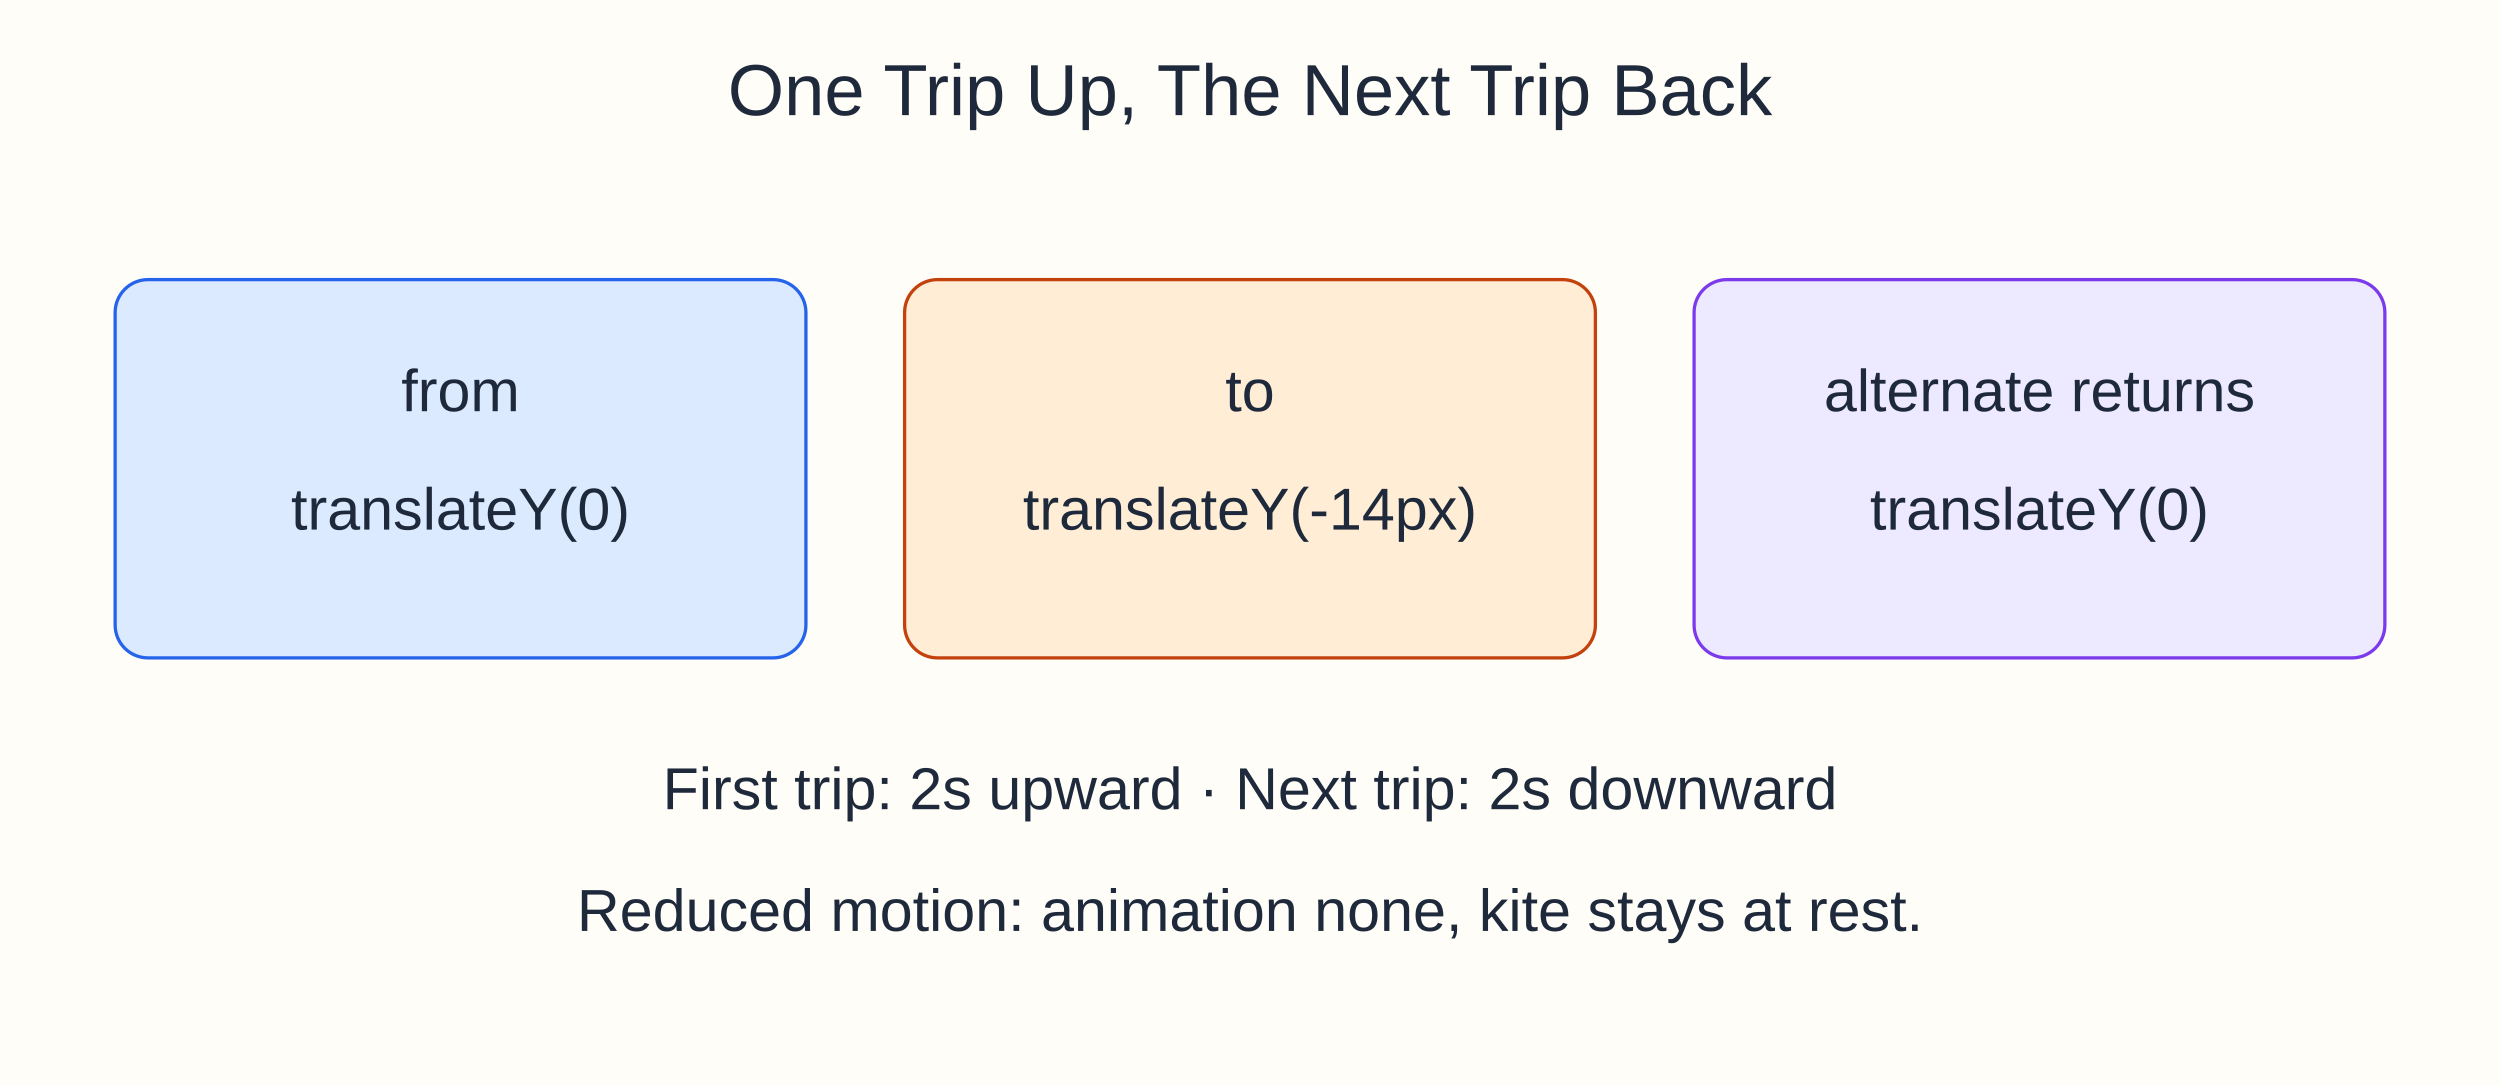
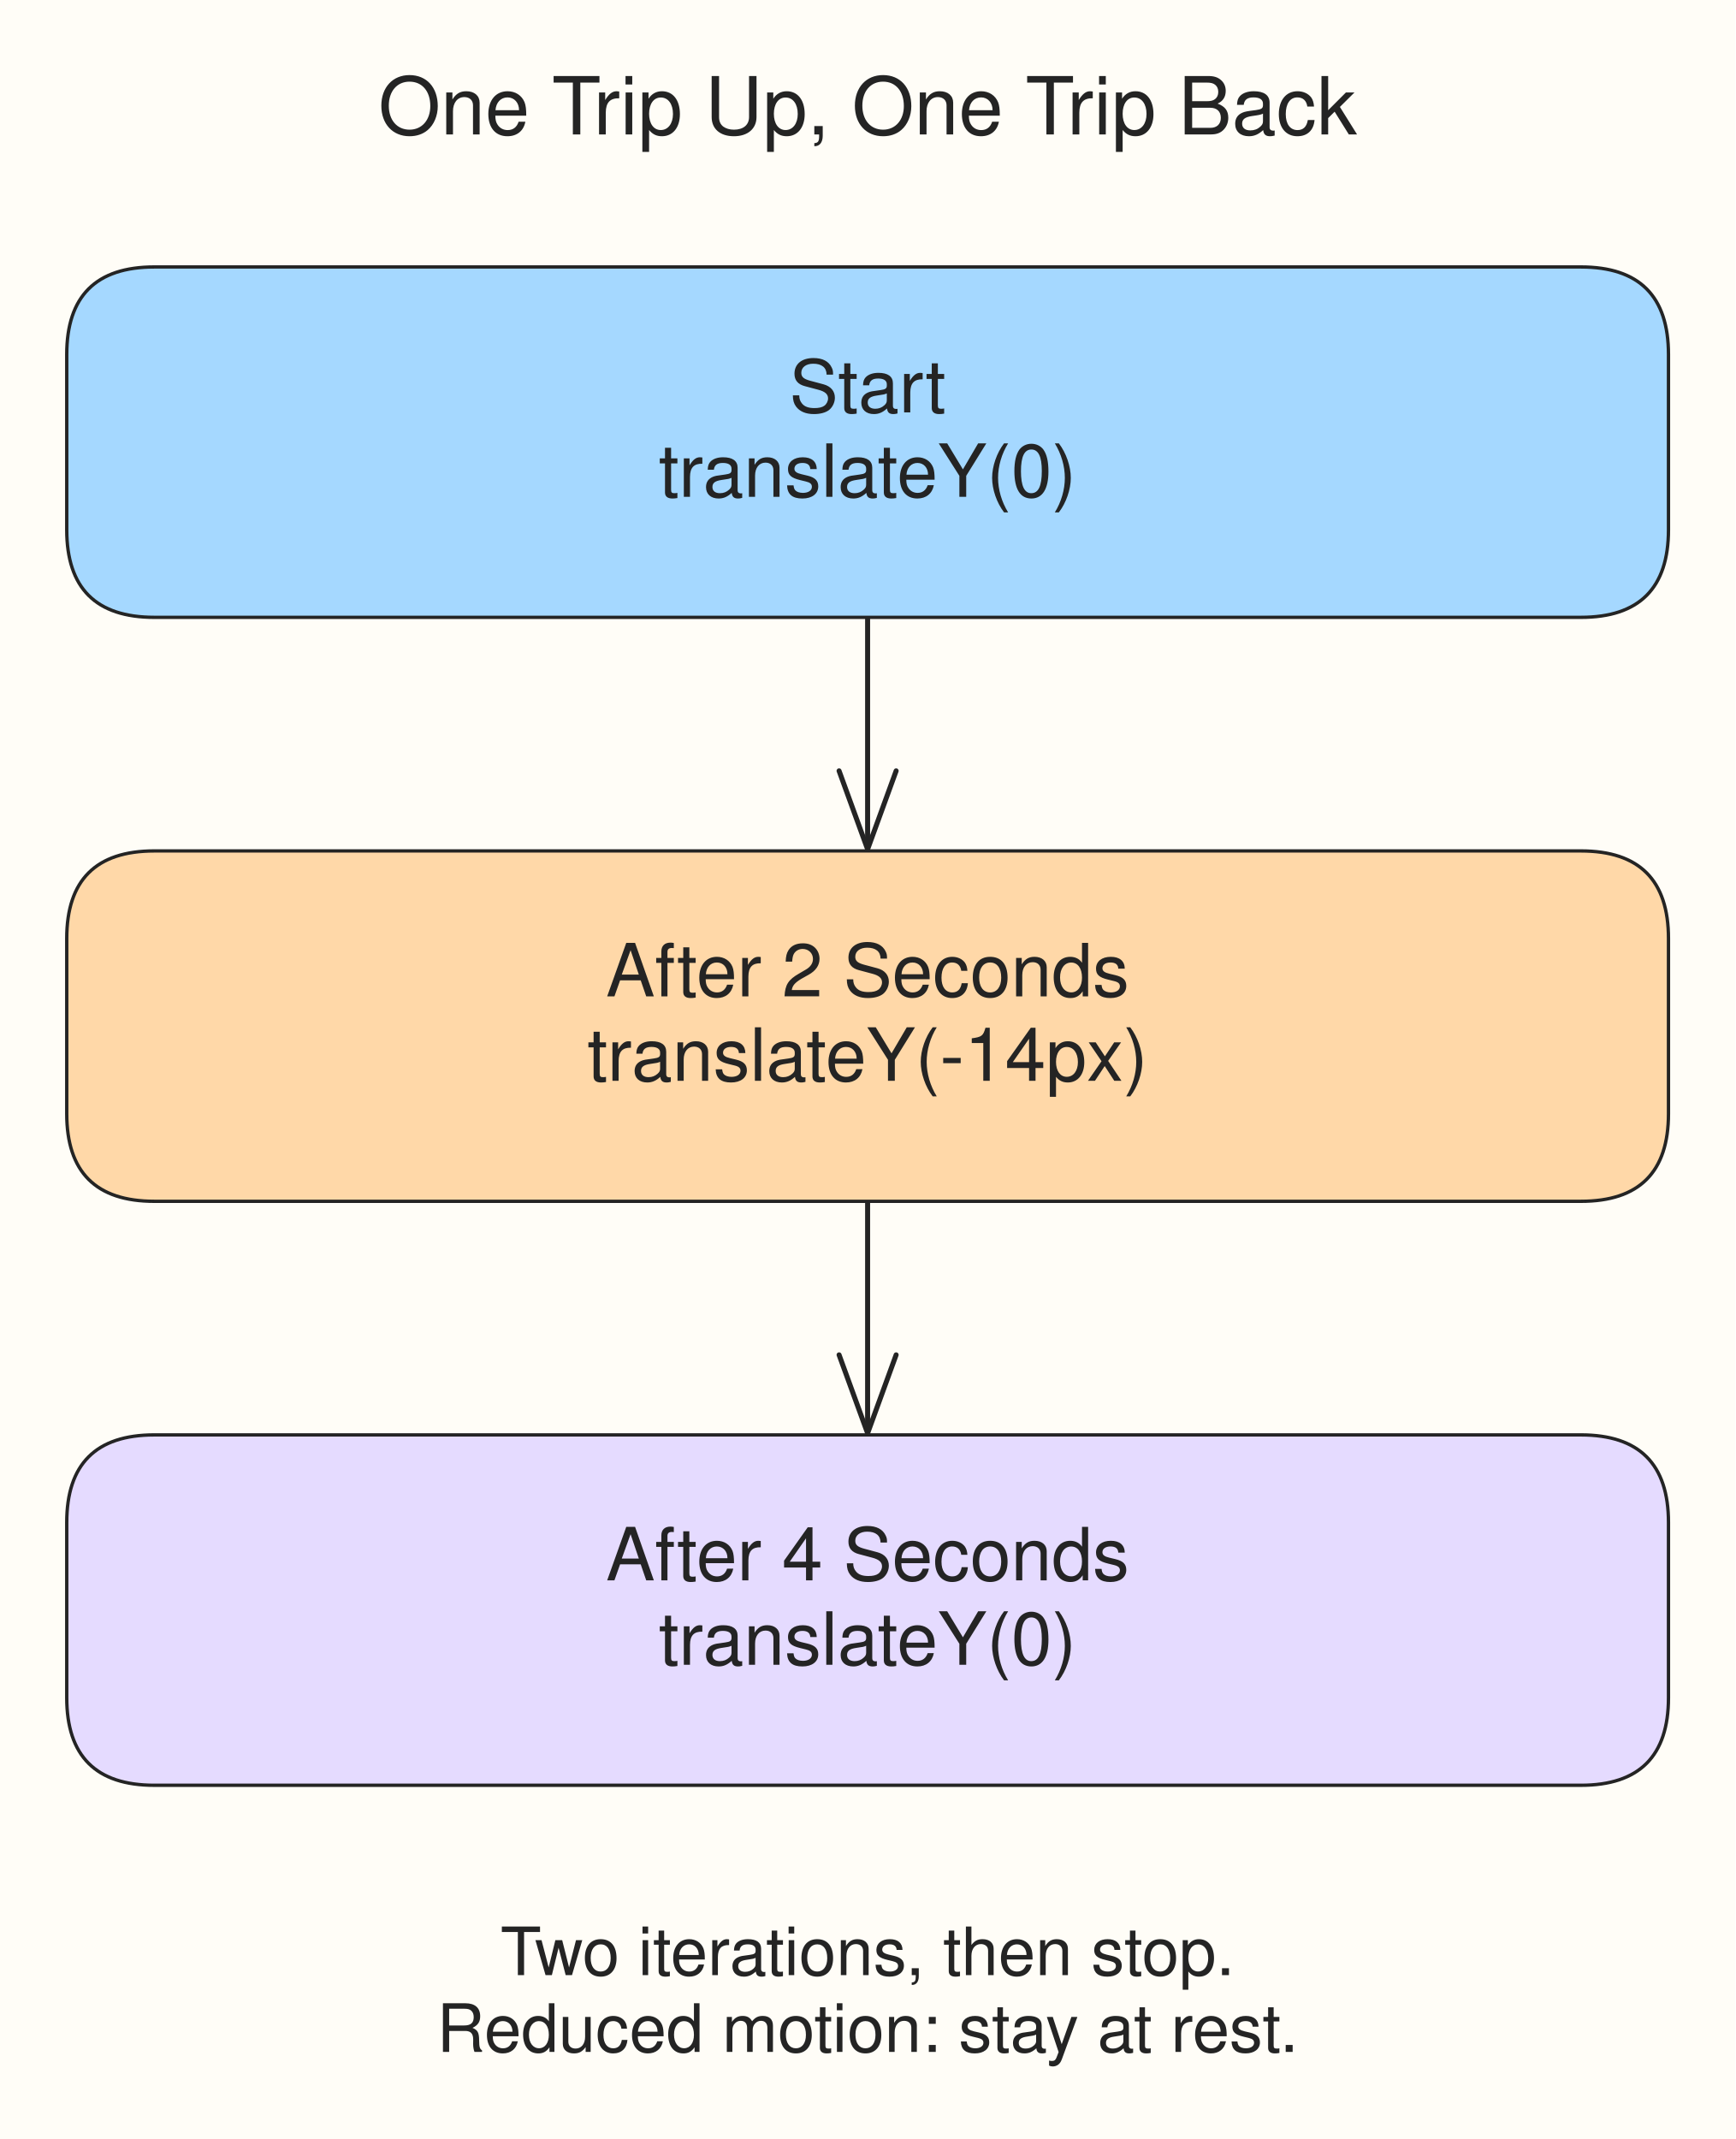
- <svg xmlns="http://www.w3.org/2000/svg" width="760" height="330" viewBox="0 0 760 330" role="img" aria-labelledby="title desc">
-   <rect width="760" height="330" fill="#fffdf7" />
-   <g font-family="Arial, sans-serif" font-size="18" fill="#1e293b">
-     <text x="380.0" y="35" text-anchor="middle" font-size="22">One Trip Up, The Next Trip Back</text>
-     <rect x="35" y="85" width="210" height="115" rx="10" fill="#dbeafe" stroke="#2563eb" />
-     <text x="140" y="125" text-anchor="middle">from</text>
-     <text x="140" y="161" text-anchor="middle">translateY(0)</text>
-     <rect x="275" y="85" width="210" height="115" rx="10" fill="#ffedd5" stroke="#c2410c" />
-     <text x="380" y="125" text-anchor="middle">to</text>
-     <text x="380" y="161" text-anchor="middle">translateY(-14px)</text>
-     <rect x="515" y="85" width="210" height="115" rx="10" fill="#ede9fe" stroke="#7c3aed" />
-     <text x="620" y="125" text-anchor="middle">alternate returns</text>
-     <text x="620" y="161" text-anchor="middle">translateY(0)</text>
-     <text x="380" y="246" text-anchor="middle">First trip: 2s upward · Next trip: 2s downward</text>
-     <text x="380" y="283" text-anchor="middle">Reduced motion: animation none, kite stays at rest.</text>
+ <svg xmlns="http://www.w3.org/2000/svg" version="1.1" viewBox="0 0 520 641" width="520" height="641" role="img" aria-labelledby="figure-title figure-desc">
+   <defs>
+     <style class="style-fonts">
+       </style>
+   </defs>
+   <rect x="0" y="0" width="520" height="641" fill="#fffdf7" />
+   <g transform="translate(112.1621 20) rotate(0 147.8379 13.8)">
+     <text x="147.838" y="20.28" font-family="Helvetica, Segoe UI Emoji" font-size="24px" fill="#242424" text-anchor="middle" style="white-space: pre;" direction="ltr" dominant-baseline="alphabetic">One Trip Up, One Trip Back</text>
+   </g>
+   <g stroke-linecap="round" transform="translate(20 80) rotate(0 240 52.5)">
+     <path d="M26.25 0 C182.5 0, 338.74 0, 453.75 0 C471.25 0, 480 8.75, 480 26.25 C480 39.03, 480 51.81, 480 78.75 C480 96.25, 471.25 105, 453.75 105 C319.36 105, 184.96 105, 26.25 105 C8.75 105, 0 96.25, 0 78.75 C0 61.23, 0 43.71, 0 26.25 C0 8.75, 8.75 0, 26.25 0" stroke="none" stroke-width="0" fill="#a5d8ff" />
+     <path d="M26.25 0 C164.8 0, 303.35 0, 453.75 0 M26.25 0 C137.87 0, 249.49 0, 453.75 0 M453.75 0 C471.25 0, 480 8.75, 480 26.25 M453.75 0 C471.25 0, 480 8.75, 480 26.25 M480 26.25 C480 46.6, 480 66.94, 480 78.75 M480 26.25 C480 38.45, 480 50.66, 480 78.75 M480 78.75 C480 96.25, 471.25 105, 453.75 105 M480 78.75 C480 96.25, 471.25 105, 453.75 105 M453.75 105 C317.02 105, 180.29 105, 26.25 105 M453.75 105 C367.53 105, 281.31 105, 26.25 105 M26.25 105 C8.75 105, 0 96.25, 0 78.75 M26.25 105 C8.75 105, 0 96.25, 0 78.75 M0 78.75 C0 60.98, 0 43.2, 0 26.25 M0 78.75 C0 67.69, 0 56.62, 0 26.25 M0 26.25 C0 8.75, 8.75 0, 26.25 0 M0 26.25 C0 8.75, 8.75 0, 26.25 0" stroke="#242424" stroke-width="1" fill="none" />
+   </g>
+   <g transform="translate(197.0293 105) rotate(0 62.9707 25.3)">
+     <text x="62.971" y="18.59" font-family="Helvetica, Segoe UI Emoji" font-size="22px" fill="#242424" text-anchor="middle" style="white-space: pre;" direction="ltr" dominant-baseline="alphabetic">Start</text>
+     <text x="62.971" y="43.89" font-family="Helvetica, Segoe UI Emoji" font-size="22px" fill="#242424" text-anchor="middle" style="white-space: pre;" direction="ltr" dominant-baseline="alphabetic">translateY(0)</text>
+   </g>
+   <g stroke-linecap="round" transform="translate(20 255) rotate(0 240 52.5)">
+     <path d="M26.25 0 C196.01 0, 365.77 0, 453.75 0 C471.25 0, 480 8.75, 480 26.25 C480 40.09, 480 53.92, 480 78.75 C480 96.25, 471.25 105, 453.75 105 C346.02 105, 238.28 105, 26.25 105 C8.75 105, 0 96.25, 0 78.75 C0 62.41, 0 46.06, 0 26.25 C0 8.75, 8.75 0, 26.25 0" stroke="none" stroke-width="0" fill="#ffd8a8" />
+     <path d="M26.25 0 C157.51 0, 288.77 0, 453.75 0 M26.25 0 C176.24 0, 326.24 0, 453.75 0 M453.75 0 C471.25 0, 480 8.75, 480 26.25 M453.75 0 C471.25 0, 480 8.75, 480 26.25 M480 26.25 C480 39.75, 480 53.25, 480 78.75 M480 26.25 C480 41.53, 480 56.82, 480 78.75 M480 78.75 C480 96.25, 471.25 105, 453.75 105 M480 78.75 C480 96.25, 471.25 105, 453.75 105 M453.75 105 C293.84 105, 133.92 105, 26.25 105 M453.75 105 C289.2 105, 124.66 105, 26.25 105 M26.25 105 C8.75 105, 0 96.25, 0 78.75 M26.25 105 C8.75 105, 0 96.25, 0 78.75 M0 78.75 C0 66.24, 0 53.73, 0 26.25 M0 78.75 C0 67.98, 0 57.21, 0 26.25 M0 26.25 C0 8.75, 8.75 0, 26.25 0 M0 26.25 C0 8.75, 8.75 0, 26.25 0" stroke="#242424" stroke-width="1" fill="none" />
+   </g>
+   <g transform="translate(175.6309 280) rotate(0 84.36914 25.3)">
+     <text x="84.369" y="18.59" font-family="Helvetica, Segoe UI Emoji" font-size="22px" fill="#242424" text-anchor="middle" style="white-space: pre;" direction="ltr" dominant-baseline="alphabetic">After 2 Seconds</text>
+     <text x="84.369" y="43.89" font-family="Helvetica, Segoe UI Emoji" font-size="22px" fill="#242424" text-anchor="middle" style="white-space: pre;" direction="ltr" dominant-baseline="alphabetic">translateY(-14px)</text>
+   </g>
+   <g stroke-linecap="round" transform="translate(20 430) rotate(0 240 52.5)">
+     <path d="M26.25 0 C197.11 0, 367.96 0, 453.75 0 C471.25 0, 480 8.75, 480 26.25 C480 39.59, 480 52.93, 480 78.75 C480 96.25, 471.25 105, 453.75 105 C338.22 105, 222.69 105, 26.25 105 C8.75 105, 0 96.25, 0 78.75 C0 66.74, 0 54.72, 0 26.25 C0 8.75, 8.75 0, 26.25 0" stroke="none" stroke-width="0" fill="#e5dbff" />
+     <path d="M26.25 0 C179.73 0, 333.22 0, 453.75 0 M26.25 0 C113.69 0, 201.13 0, 453.75 0 M453.75 0 C471.25 0, 480 8.75, 480 26.25 M453.75 0 C471.25 0, 480 8.75, 480 26.25 M480 26.25 C480 38.1, 480 49.95, 480 78.75 M480 26.25 C480 40.42, 480 54.58, 480 78.75 M480 78.75 C480 96.25, 471.25 105, 453.75 105 M480 78.75 C480 96.25, 471.25 105, 453.75 105 M453.75 105 C284.48 105, 115.22 105, 26.25 105 M453.75 105 C331.09 105, 208.42 105, 26.25 105 M26.25 105 C8.75 105, 0 96.25, 0 78.75 M26.25 105 C8.75 105, 0 96.25, 0 78.75 M0 78.75 C0 68.22, 0 57.69, 0 26.25 M0 78.75 C0 59.22, 0 39.68, 0 26.25 M0 26.25 C0 8.75, 8.75 0, 26.25 0 M0 26.25 C0 8.75, 8.75 0, 26.25 0" stroke="#242424" stroke-width="1" fill="none" />
+   </g>
+   <g transform="translate(181.7324 455) rotate(0 78.26758 25.3)">
+     <text x="78.268" y="18.59" font-family="Helvetica, Segoe UI Emoji" font-size="22px" fill="#242424" text-anchor="middle" style="white-space: pre;" direction="ltr" dominant-baseline="alphabetic">After 4 Seconds</text>
+     <text x="78.268" y="43.89" font-family="Helvetica, Segoe UI Emoji" font-size="22px" fill="#242424" text-anchor="middle" style="white-space: pre;" direction="ltr" dominant-baseline="alphabetic">translateY(0)</text>
+   </g>
+   <g stroke-linecap="round">
+     <g transform="translate(260 185.5) rotate(0 0 34.5)">
+       <path d="M0 0 C0 26.07, 0 52.13, 0 69 M0 0 C0 24.69, 0 49.37, 0 69" stroke="#242424" stroke-width="1.5" fill="none" />
+     </g>
+     <g transform="translate(260 185.5) rotate(0 0 34.5)">
+       <path d="M-8.55 45.51 C-5.32 54.38, -2.09 63.26, 0 69 M-8.55 45.51 C-5.49 53.91, -2.43 62.32, 0 69" stroke="#242424" stroke-width="1.5" fill="none" />
+     </g>
+     <g transform="translate(260 185.5) rotate(0 0 34.5)">
+       <path d="M8.55 45.51 C5.32 54.38, 2.09 63.26, 0 69 M8.55 45.51 C5.49 53.91, 2.43 62.32, 0 69" stroke="#242424" stroke-width="1.5" fill="none" />
+     </g>
+   </g>
+   <mask />
+   <g stroke-linecap="round">
+     <g transform="translate(260 360.5) rotate(0 0 34.5)">
+       <path d="M0 0 C0 18.02, 0 36.03, 0 69 M0 0 C0 18.55, 0 37.1, 0 69" stroke="#242424" stroke-width="1.5" fill="none" />
+     </g>
+     <g transform="translate(260 360.5) rotate(0 0 34.5)">
+       <path d="M-8.55 45.51 C-6.32 51.64, -4.09 57.78, 0 69 M-8.55 45.51 C-6.25 51.82, -3.95 58.14, 0 69" stroke="#242424" stroke-width="1.5" fill="none" />
+     </g>
+     <g transform="translate(260 360.5) rotate(0 0 34.5)">
+       <path d="M8.55 45.51 C6.32 51.64, 4.09 57.78, 0 69 M8.55 45.51 C6.25 51.82, 3.95 58.14, 0 69" stroke="#242424" stroke-width="1.5" fill="none" />
+     </g>
+   </g>
+   <mask />
+   <g transform="translate(129.9365 575) rotate(0 130.0635 23)">
+     <text x="130.063" y="16.9" font-family="Helvetica, Segoe UI Emoji" font-size="20px" fill="#242424" text-anchor="middle" style="white-space: pre;" direction="ltr" dominant-baseline="alphabetic">Two iterations, then stop.</text>
+     <text x="130.063" y="39.9" font-family="Helvetica, Segoe UI Emoji" font-size="20px" fill="#242424" text-anchor="middle" style="white-space: pre;" direction="ltr" dominant-baseline="alphabetic">Reduced motion: stay at rest.</text>
  </g>
</svg>
